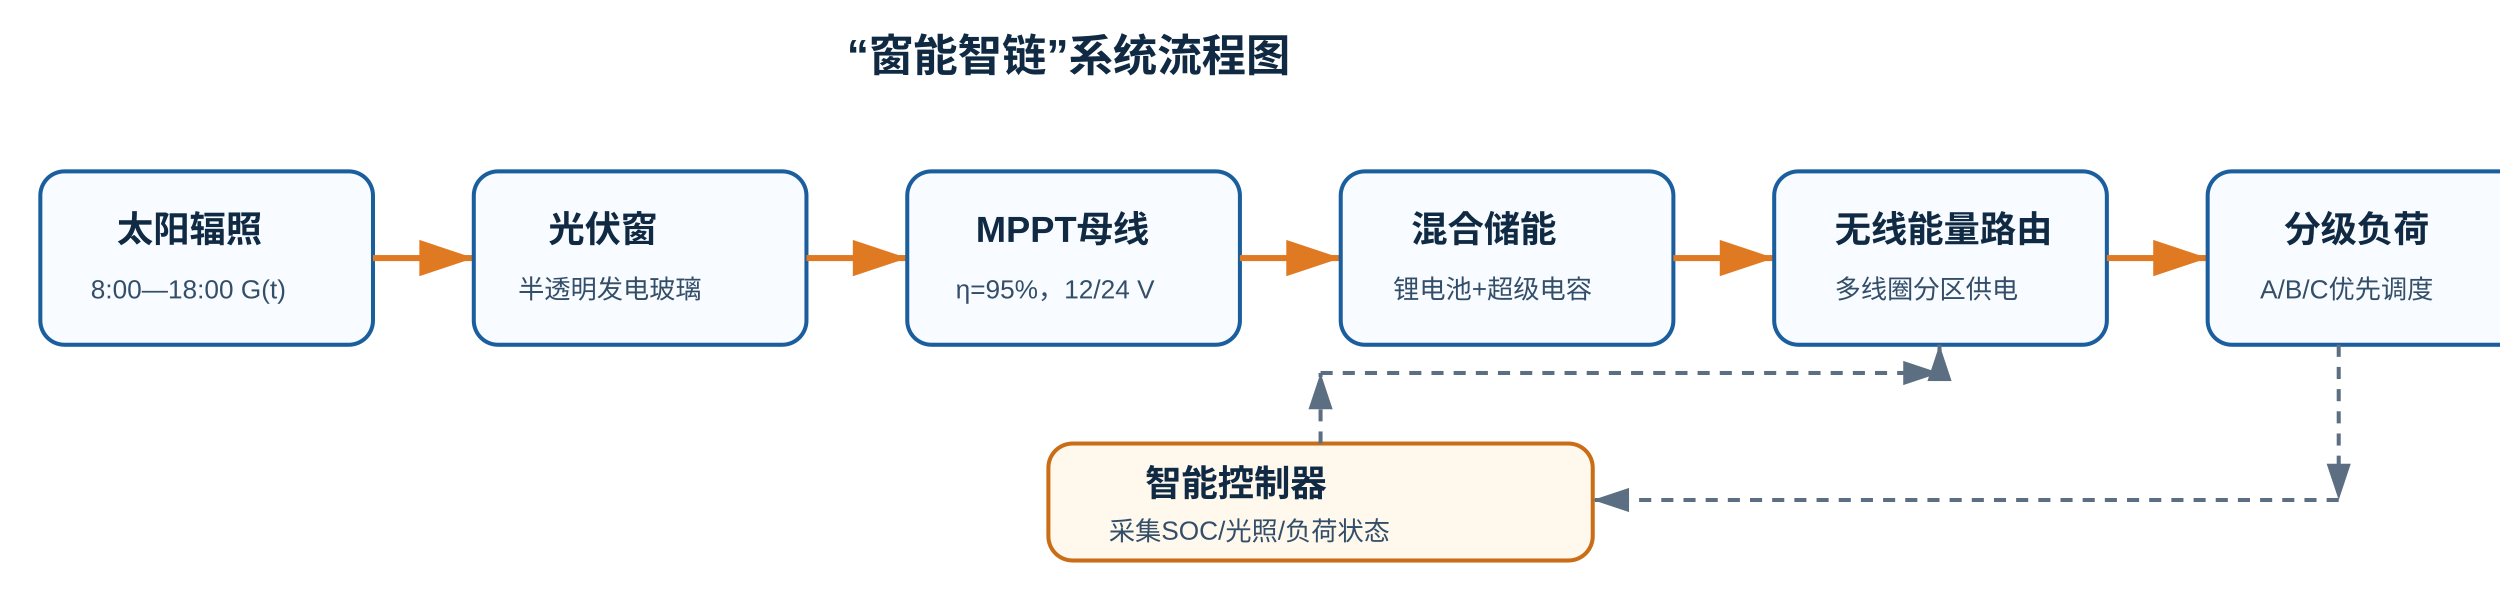
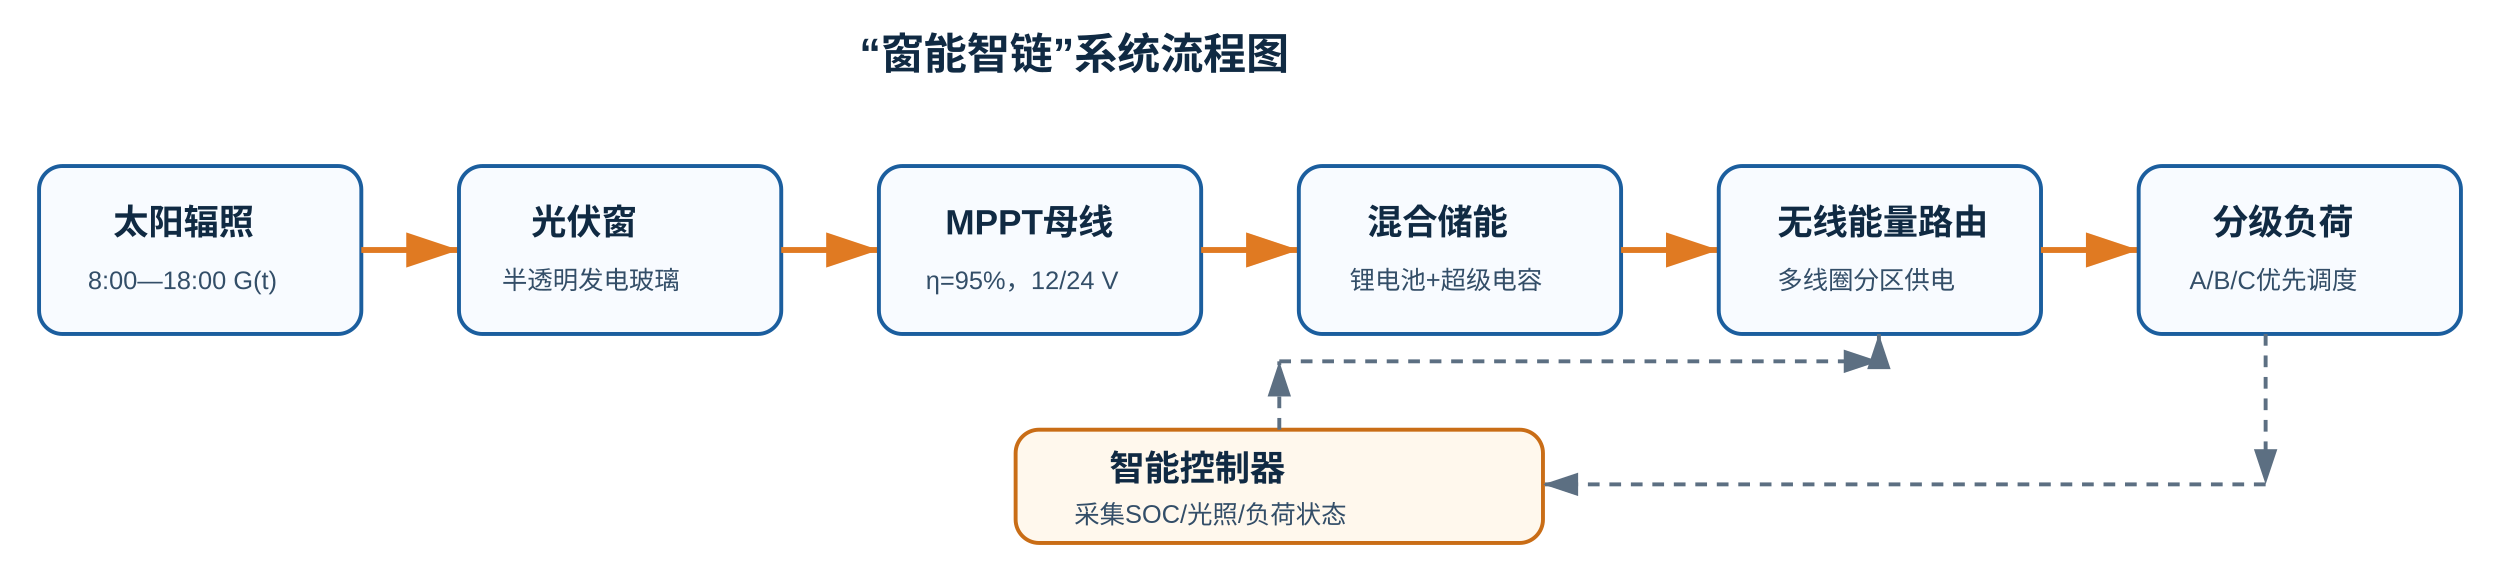
- <svg xmlns="http://www.w3.org/2000/svg" width="1240" height="300" viewBox="0 0 1240 300">
+ <svg xmlns="http://www.w3.org/2000/svg" width="1280" height="300" viewBox="0 0 1280 300">
  <style>
    .box{fill:#f8fbff;stroke:#1b5e9e;stroke-width:2;rx:12;ry:12}
    .ctrl{fill:#fff8ed;stroke:#c96d16;stroke-width:2;rx:12;ry:12}
    .title{font-family:Arial,'Microsoft YaHei',sans-serif;font-size:22px;fill:#102a43;font-weight:600}
    .text{font-family:Arial,'Microsoft YaHei',sans-serif;font-size:18px;fill:#102a43;font-weight:600}
    .sub{font-family:Arial,'Microsoft YaHei',sans-serif;font-size:13px;fill:#334e68}
    .arrow{stroke:#e07a22;stroke-width:3;marker-end:url(#arrow)}
    .feedback{stroke:#5c6f82;stroke-width:2;stroke-dasharray:6 5;marker-end:url(#fb)}
  </style>
  <defs>
    <marker id="arrow" markerWidth="10" markerHeight="10" refX="9" refY="3" orient="auto">
      <path d="M0,0 L0,6 L9,3 z" fill="#e07a22" />
    </marker>
    <marker id="fb" markerWidth="10" markerHeight="10" refX="9" refY="3" orient="auto">
      <path d="M0,0 L0,6 L9,3 z" fill="#5c6f82" />
    </marker>
  </defs>
-   <text class="title" x="420" y="35">“窗能智链”系统流程图</text>
+   <text class="title" x="440" y="35">“窗能智链”系统流程图</text>
  <rect class="box" x="20" y="85" width="165" height="86" />
  <text class="text" x="58" y="120">太阳辐照</text>
  <text class="sub" x="45" y="148">8:00—18:00 G(t)</text>
  <line class="arrow" x1="185" y1="128" x2="235" y2="128" />
  <rect class="box" x="235" y="85" width="165" height="86" />
  <text class="text" x="272" y="120">光伏窗</text>
  <text class="sub" x="257" y="148">半透明发电玻璃</text>
  <line class="arrow" x1="400" y1="128" x2="450" y2="128" />
  <rect class="box" x="450" y="85" width="165" height="86" />
  <text class="text" x="484" y="120">MPPT母线</text>
  <text class="sub" x="474" y="148">η=95%，12/24 V</text>
  <line class="arrow" x1="615" y1="128" x2="665" y2="128" />
  <rect class="box" x="665" y="85" width="165" height="86" />
  <text class="text" x="700" y="120">混合储能</text>
  <text class="sub" x="691" y="148">锂电池+超级电容</text>
  <line class="arrow" x1="830" y1="128" x2="880" y2="128" />
  <rect class="box" x="880" y="85" width="165" height="86" />
  <text class="text" x="910" y="120">无线能量路由</text>
  <text class="sub" x="910" y="148">多线圈分区供电</text>
  <line class="arrow" x1="1045" y1="128" x2="1095" y2="128" />
  <rect class="box" x="1095" y="85" width="165" height="86" />
  <text class="text" x="1133" y="120">分级负荷</text>
  <text class="sub" x="1121" y="148">A/B/C优先调度</text>
  <rect class="ctrl" x="520" y="220" width="270" height="58" />
  <text class="text" x="568" y="246">智能控制器</text>
  <text class="sub" x="550" y="268">采集SOC/光照/负荷状态</text>
  <line class="feedback" x1="1160" y1="171" x2="1160" y2="248" />
  <line class="feedback" x1="1160" y1="248" x2="790" y2="248" />
  <line class="feedback" x1="655" y1="220" x2="655" y2="185" />
  <line class="feedback" x1="655" y1="185" x2="962" y2="185" />
  <line class="feedback" x1="962" y1="185" x2="962" y2="171" />
</svg>
